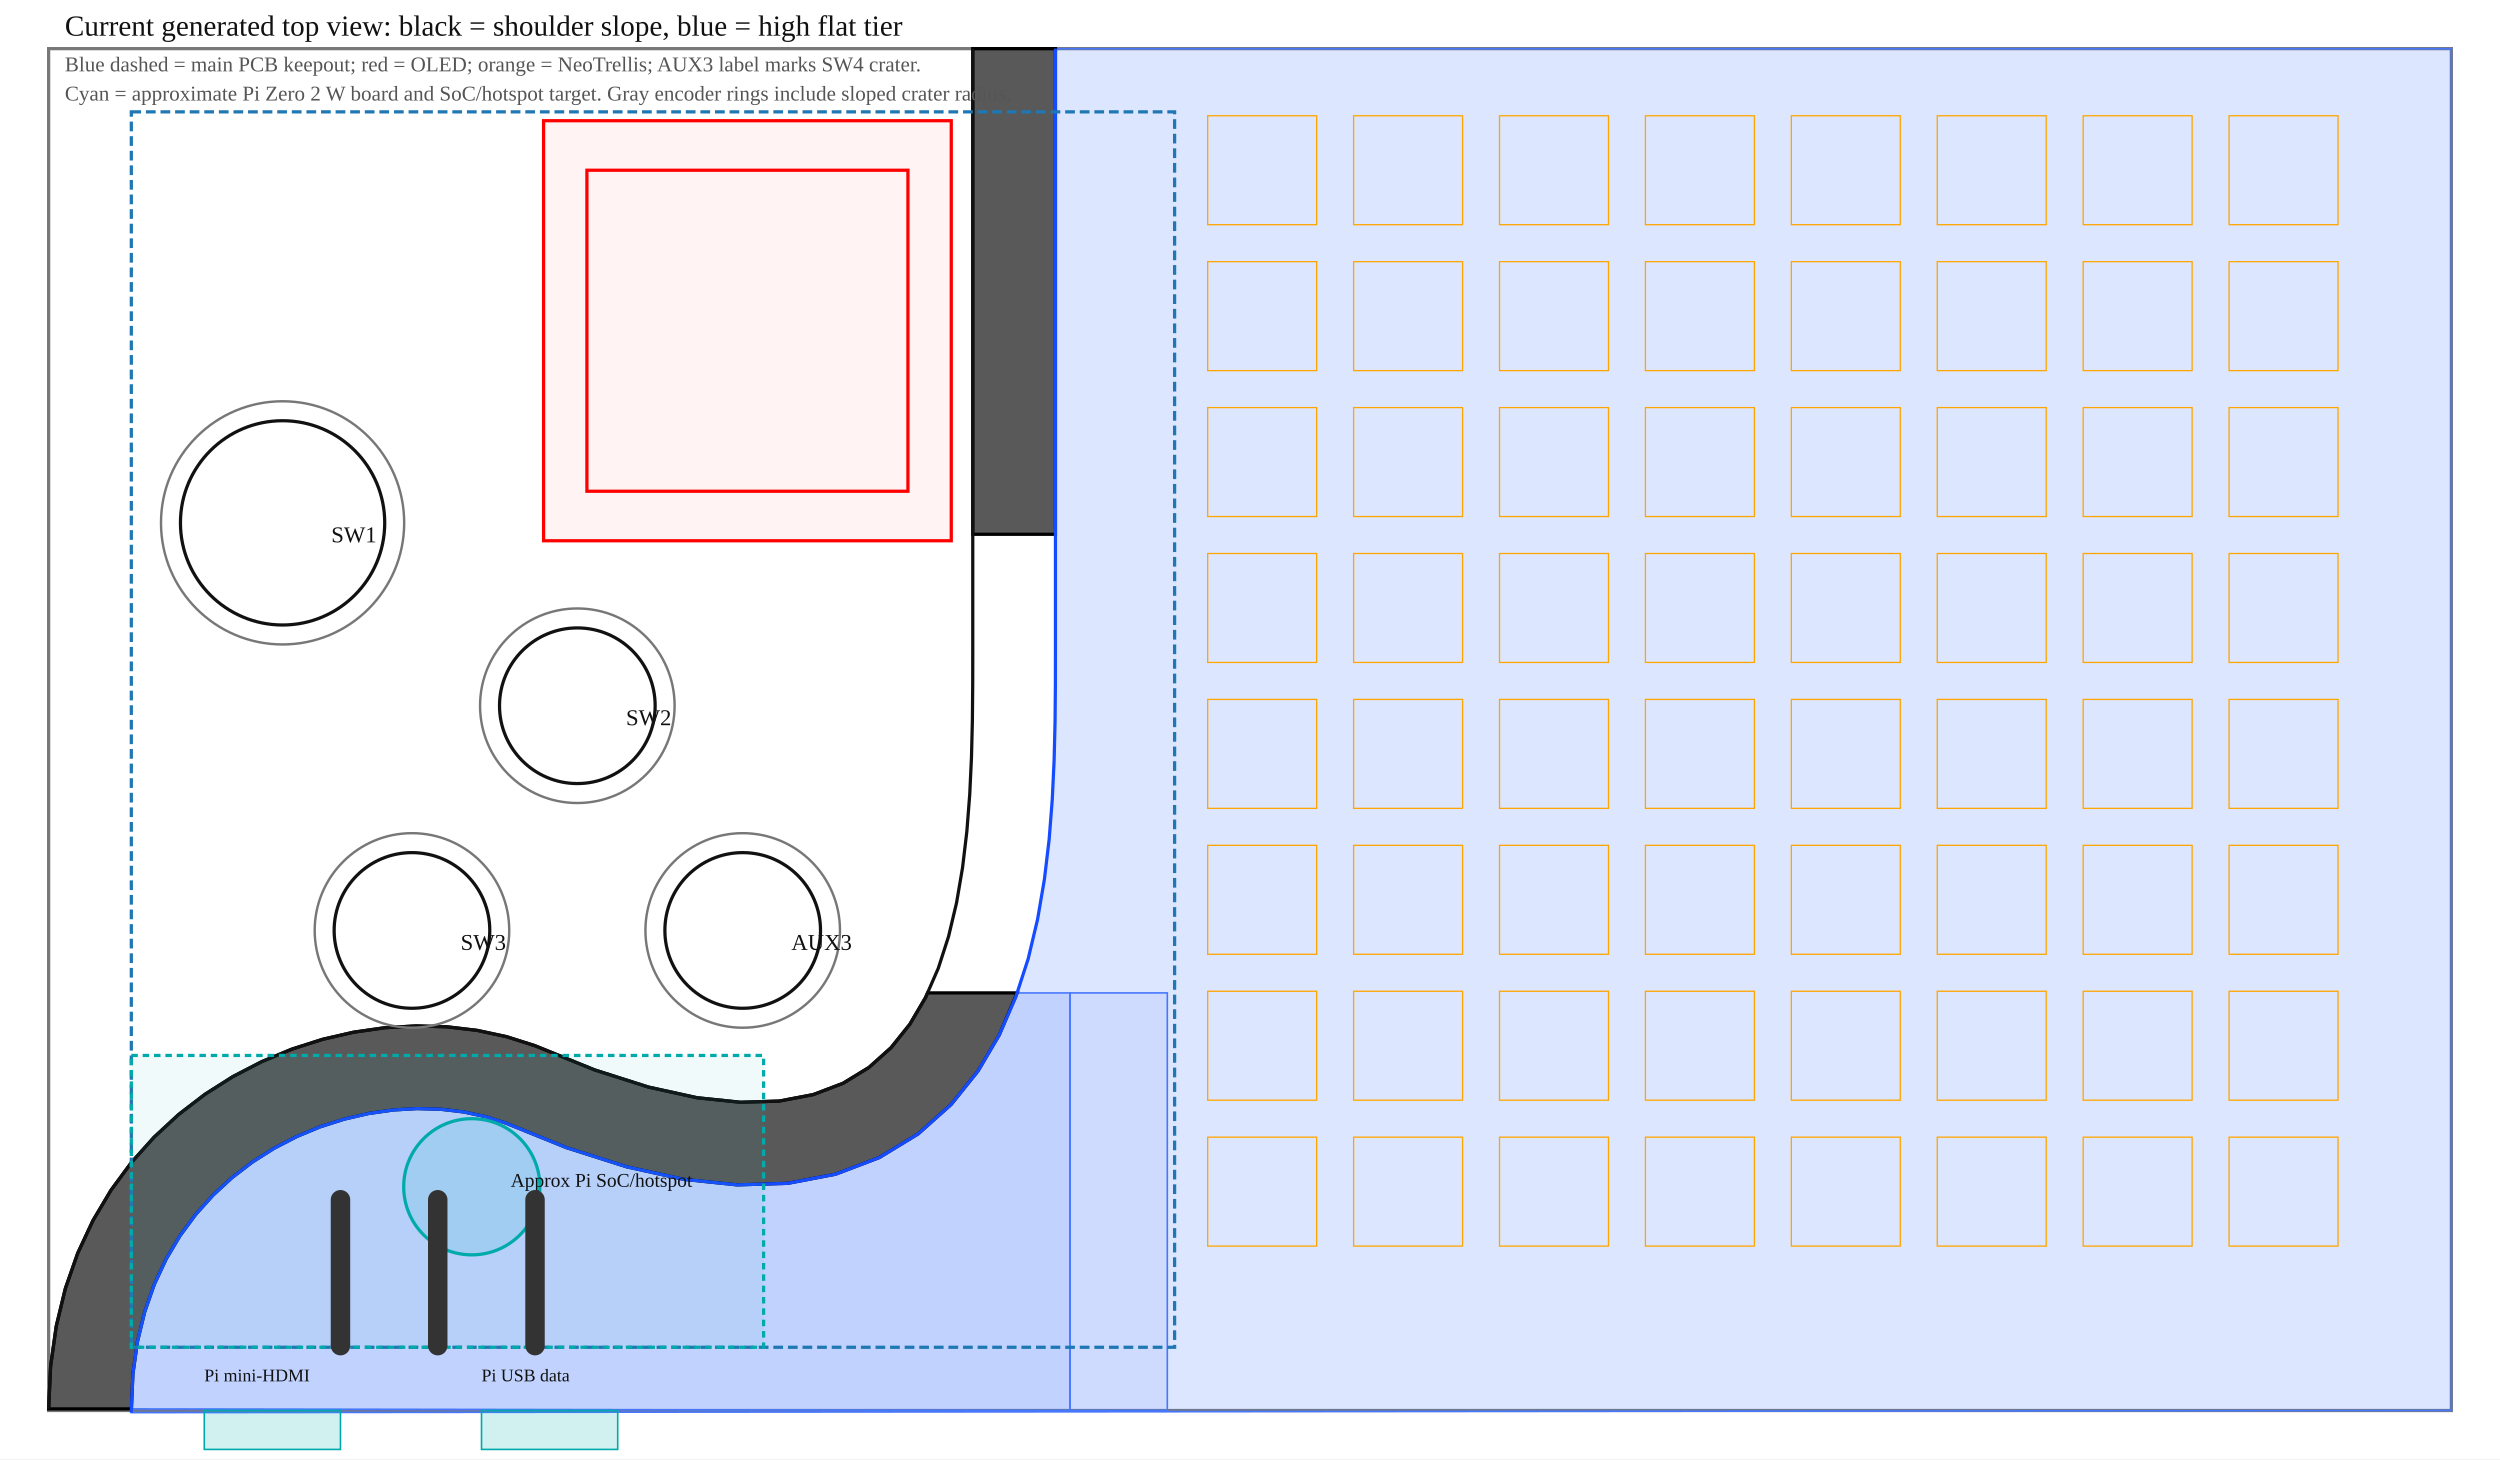
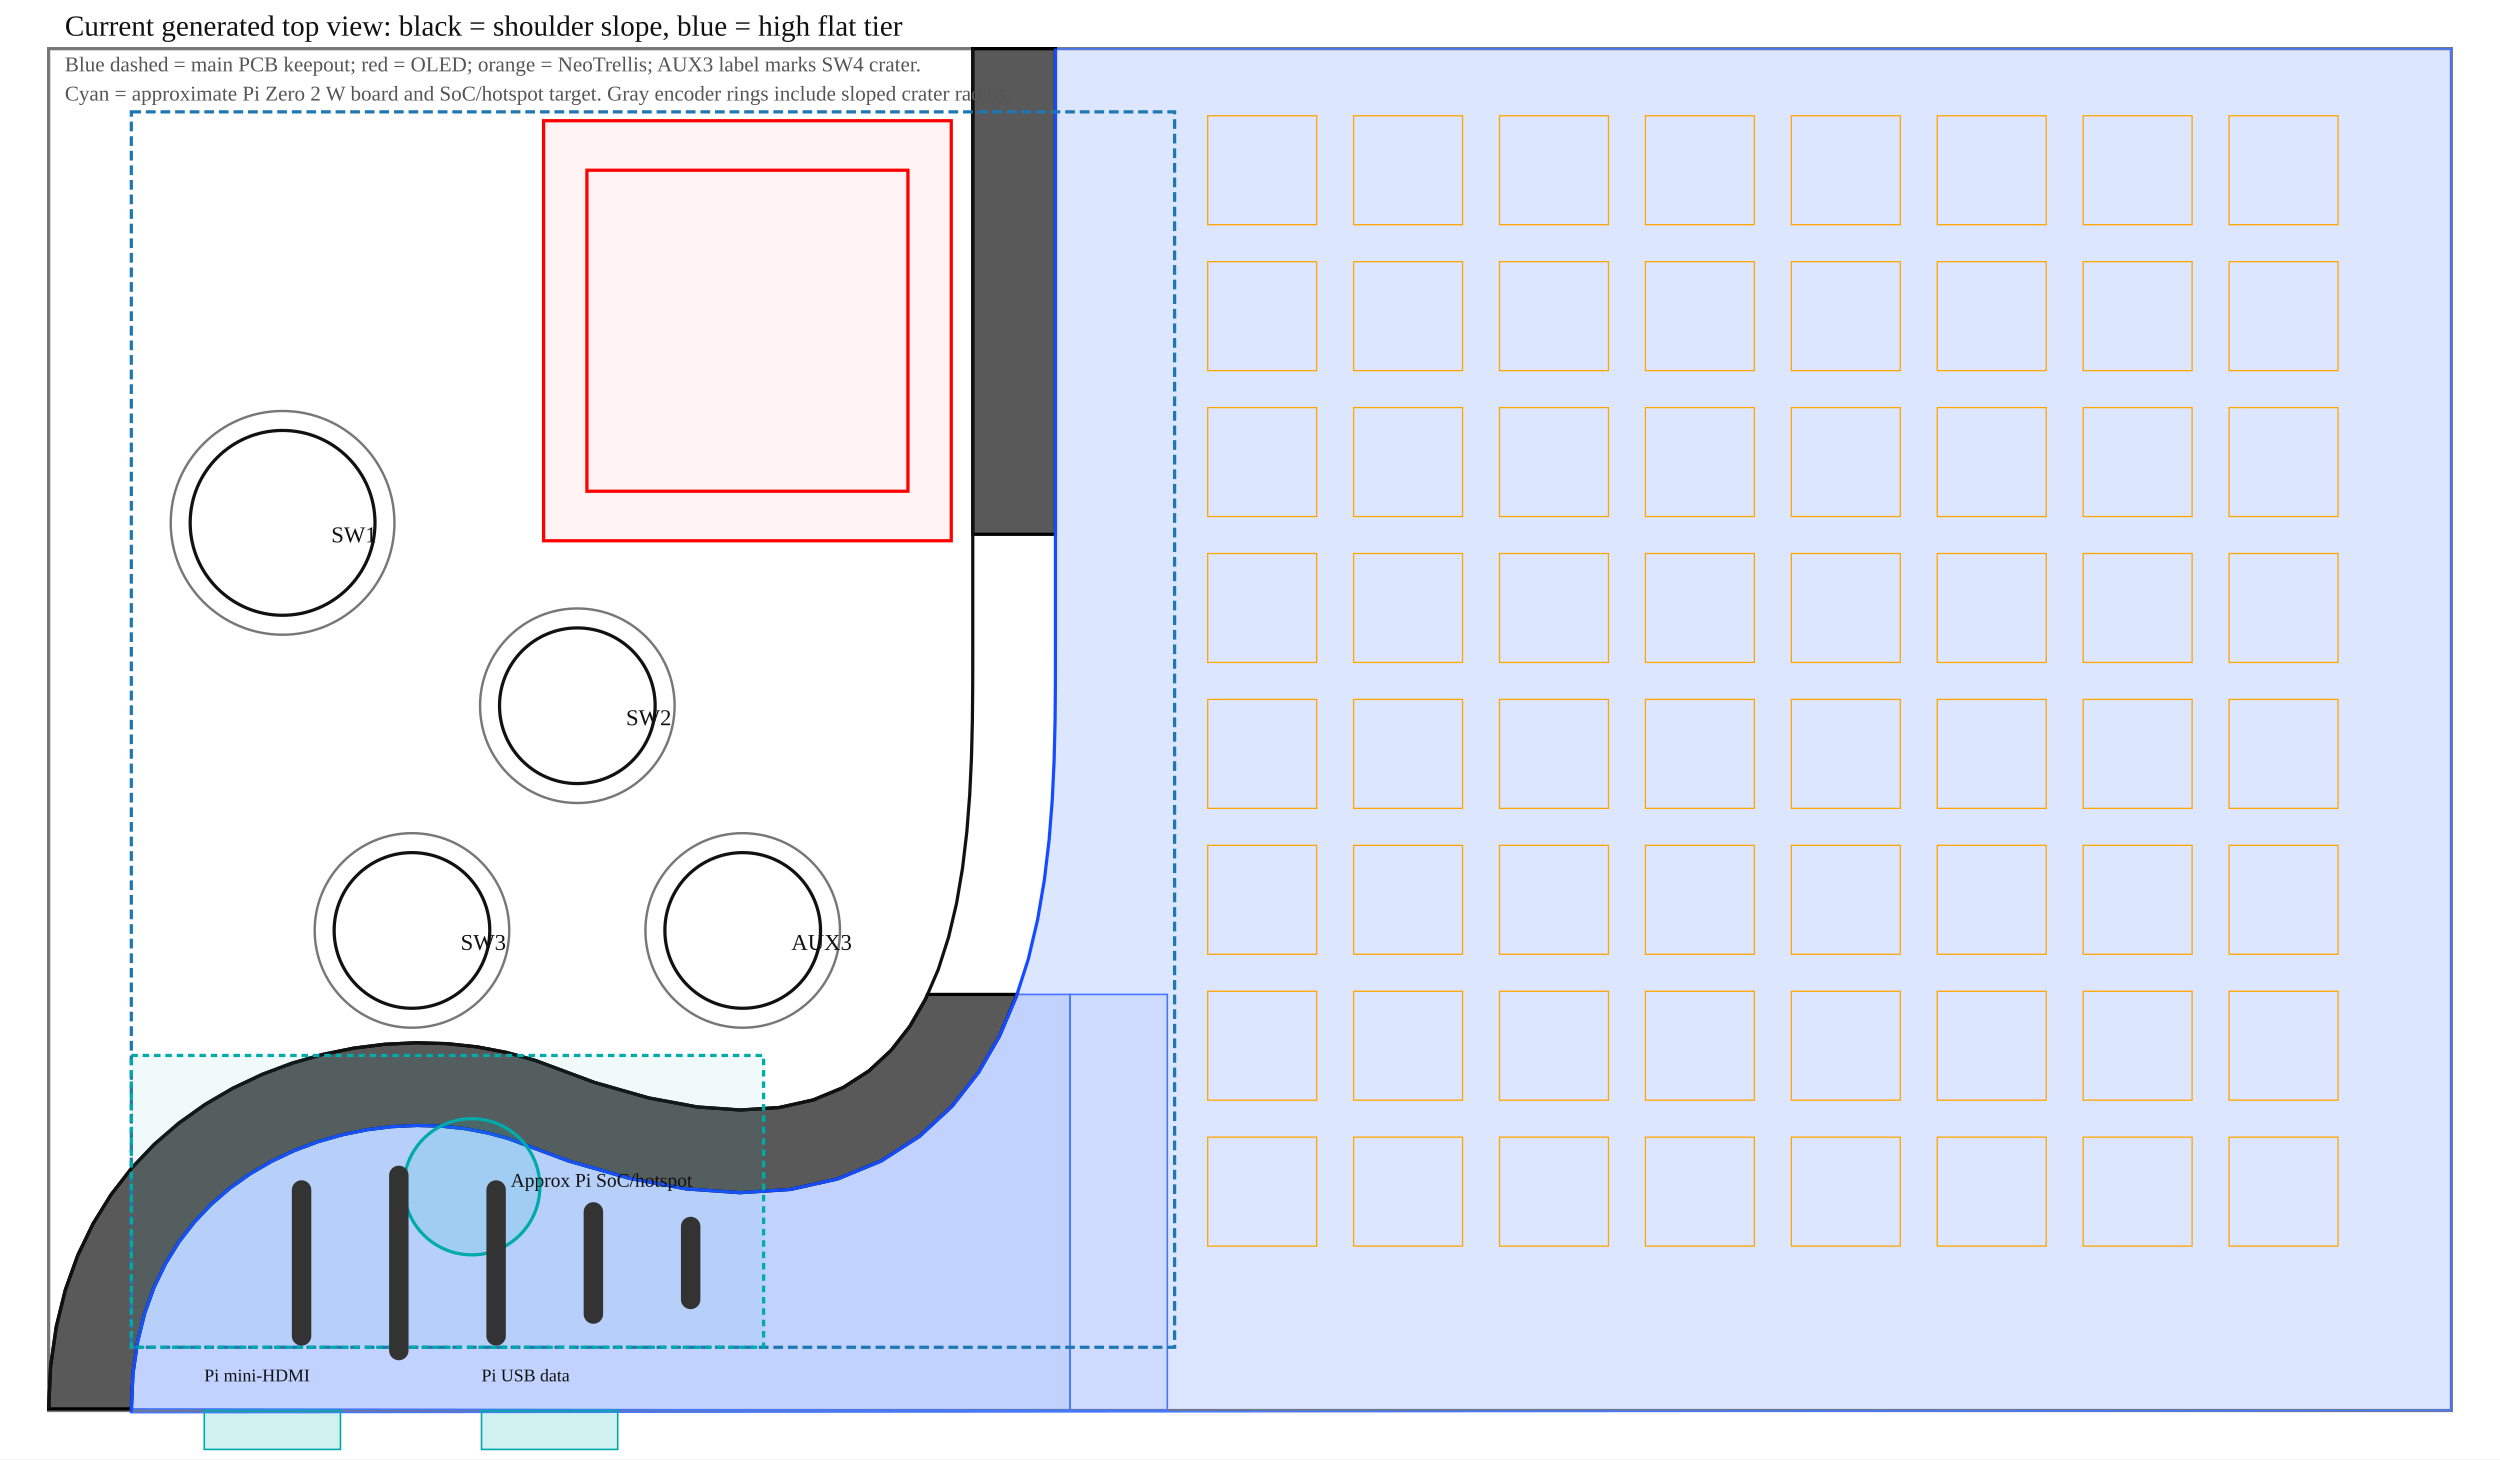
<svg xmlns="http://www.w3.org/2000/svg" width="1542" height="900" viewBox="0 0 1542 900">
  <rect width="100%" height="100%" fill="white" />
  <rect x="30.00" y="30.00" width="1482.00" height="840.00" fill="none" stroke="#777" stroke-width="2.0" />
-   <polygon points="1512.00,870.00 1512.00,30.00 720.00,30.00 651.00,30.00 651.00,47.62 651.00,65.24 651.00,82.86 651.00,100.48 651.00,118.10 651.00,135.71 651.00,153.33 651.00,170.95 651.00,188.57 651.00,206.19 651.00,223.81 651.00,241.43 651.00,259.05 651.00,276.67 651.00,294.29 651.00,311.90 651.00,329.52 651.00,347.14 651.00,364.76 651.00,382.38 651.00,400.04 650.97,422.10 650.76,445.13 650.18,468.92 649.03,493.21 647.11,517.78 644.18,542.44 639.98,567.01 634.20,591.32 626.46,615.19 616.31,638.41 603.22,660.62 586.66,681.24 566.33,699.37 542.34,713.99 515.30,724.27 485.93,729.86 454.69,730.83 421.67,727.40 386.65,719.73 349.30,707.83 311.99,692.72 299.40,688.72 285.97,685.85 271.89,684.19 257.33,683.77 242.44,684.64 227.41,686.80 212.39,690.26 197.55,694.99 183.07,701.00 169.08,708.24 155.73,716.70 143.14,726.34 131.42,737.14 120.68,749.10 111.00,762.24 102.47,776.57 95.18,792.17 89.25,809.12 84.79,827.50 81.98,847.41 80.95,871.33 1512.00,870.00" fill="rgba(70,120,255,0.18)" stroke="#4678ff" stroke-width="1" />
-   <polygon points="660.00,870.00 720.00,870.00 720.00,612.43 660.00,612.43" fill="rgba(70,120,255,0.10)" stroke="#4678ff" stroke-width="1" />
-   <polygon points="660.00,870.00 660.00,612.43 627.36,612.43 616.31,638.41 603.22,660.62 586.66,681.24 566.33,699.37 542.34,713.99 515.30,724.27 485.93,729.86 454.69,730.83 421.67,727.40 386.65,719.73 349.30,707.83 311.99,692.72 299.40,688.72 285.97,685.85 271.89,684.19 257.33,683.77 242.44,684.64 227.41,686.80 212.39,690.26 197.55,694.99 183.07,701.00 169.08,708.24 155.73,716.70 143.14,726.34 131.42,737.14 120.68,749.10 111.00,762.24 102.47,776.57 95.18,792.17 89.25,809.12 84.79,827.50 81.98,847.41 81.05,869.00" fill="rgba(70,120,255,0.18)" stroke="#4678ff" stroke-width="1" />
+   <polygon points="1512.00,870.00 1512.00,30.00 720.00,30.00 651.00,30.00 651.00,47.62 651.00,65.24 651.00,82.86 651.00,100.48 651.00,118.10 651.00,135.71 651.00,153.33 651.00,170.95 651.00,188.57 651.00,206.19 651.00,223.81 651.00,241.43 651.00,259.05 651.00,276.67 651.00,294.29 651.00,311.90 651.00,329.52 651.00,347.14 651.00,364.76 651.00,382.38 651.00,400.04 650.97,422.10 650.76,445.14 650.18,468.94 649.04,493.26 647.11,517.89 644.18,542.62 639.99,567.28 634.23,591.70 626.53,615.71 616.47,639.08 603.52,661.47 587.20,682.34 567.19,700.85 543.55,716.05 516.80,727.11 487.59,733.64 456.39,735.65 423.32,733.32 388.20,726.79 350.74,716.10 313.52,702.26 300.93,698.82 286.86,696.16 272.18,694.60 257.07,694.17 241.72,694.91 226.31,696.83 211.01,699.95 195.99,704.24 181.43,709.70 167.45,716.31 154.20,724.04 141.79,732.86 130.30,742.78 119.82,753.80 110.39,765.97 102.09,779.35 94.97,794.06 89.16,810.23 84.77,828.01 81.98,847.54 80.95,871.33 1512.00,870.00" fill="rgba(70,120,255,0.18)" stroke="#4678ff" stroke-width="1" />
+   <polygon points="660.00,870.00 720.00,870.00 720.00,613.36 660.00,613.36" fill="rgba(70,120,255,0.10)" stroke="#4678ff" stroke-width="1" />
+   <polygon points="660.00,870.00 660.00,613.36 627.29,613.36 616.47,639.08 603.52,661.47 587.20,682.34 567.19,700.85 543.55,716.05 516.80,727.11 487.59,733.64 456.39,735.65 423.32,733.32 388.20,726.79 350.74,716.10 313.52,702.26 300.93,698.82 286.86,696.16 272.18,694.60 257.07,694.17 241.72,694.91 226.31,696.83 211.01,699.95 195.99,704.24 181.43,709.70 167.45,716.31 154.20,724.04 141.79,732.86 130.30,742.78 119.82,753.80 110.39,765.97 102.09,779.35 94.97,794.06 89.16,810.23 84.77,828.01 81.98,847.54 81.05,869.00" fill="rgba(70,120,255,0.18)" stroke="#4678ff" stroke-width="1" />
  <polygon points="651.00,329.55 651.00,329.52 651.00,311.90 651.00,294.29 651.00,276.67 651.00,259.05 651.00,241.43 651.00,223.81 651.00,206.19 651.00,188.57 651.00,170.95 651.00,153.33 651.00,135.71 651.00,118.10 651.00,100.48 651.00,82.86 651.00,65.24 651.00,47.62 651.00,30.00 600.00,30.00 600.00,47.62 600.00,65.24 600.00,82.86 600.00,100.48 600.00,118.10 600.00,135.71 600.00,153.33 600.00,170.95 600.00,188.57 600.00,206.19 600.00,223.81 600.00,241.43 600.00,259.05 600.00,276.67 600.00,294.29 600.00,311.90 600.00,329.52 600.00,329.55" fill="rgba(0,0,0,0.65)" stroke="black" stroke-width="2" />
-   <polygon points="81.05,869.00 81.98,847.41 84.79,827.50 89.25,809.12 95.18,792.17 102.47,776.57 111.00,762.24 120.68,749.10 131.42,737.14 143.14,726.34 155.73,716.70 169.08,708.24 183.07,701.00 197.55,694.99 212.39,690.26 227.41,686.80 242.44,684.64 257.33,683.77 271.89,684.19 285.97,685.85 299.40,688.72 311.99,692.72 349.30,707.83 386.65,719.73 421.67,727.40 454.69,730.83 485.93,729.86 515.30,724.27 542.34,713.99 566.33,699.37 586.66,681.24 603.22,660.62 616.31,638.41 627.36,612.43 572.10,612.43 570.85,615.31 561.20,631.73 549.62,646.18 535.95,658.41 520.00,668.15 501.60,675.15 480.58,679.14 456.76,679.87 429.97,677.08 400.03,670.52 366.76,659.91 330.00,645.00 312.47,639.42 294.29,635.53 275.60,633.32 256.56,632.78 237.32,633.90 218.05,636.67 198.89,641.07 180.00,647.11 161.55,654.76 143.67,664.02 126.53,674.88 110.29,687.32 95.10,701.34 81.11,716.93 68.48,734.07 57.37,752.75 47.93,772.97 40.32,794.72 34.69,817.98 31.20,842.74 30.00,869.00" fill="rgba(0,0,0,0.65)" stroke="black" stroke-width="2" />
-   <polyline points="80.95,871.33 81.98,847.41 84.79,827.50 89.25,809.12 95.18,792.17 102.47,776.57 111.00,762.24 120.68,749.10 131.42,737.14 143.14,726.34 155.73,716.70 169.08,708.24 183.07,701.00 197.55,694.99 212.39,690.26 227.41,686.80 242.44,684.64 257.33,683.77 271.89,684.19 285.97,685.85 299.40,688.72 311.99,692.72 349.30,707.83 386.65,719.73 421.67,727.40 454.69,730.83 485.93,729.86 515.30,724.27 542.34,713.99 566.33,699.37 586.66,681.24 603.22,660.62 616.31,638.41 626.46,615.19 634.20,591.32 639.98,567.01 644.18,542.44 647.11,517.78 649.03,493.21 650.18,468.92 650.76,445.13 650.97,422.10 651.00,400.04 651.00,382.38 651.00,364.76 651.00,347.14 651.00,329.52 651.00,311.90 651.00,294.29 651.00,276.67 651.00,259.05 651.00,241.43 651.00,223.81 651.00,206.19 651.00,188.57 651.00,170.95 651.00,153.33 651.00,135.71 651.00,118.10 651.00,100.48 651.00,82.86 651.00,65.24 651.00,47.62 651.00,30.00" fill="none" stroke="#164cff" stroke-width="2" />
-   <polyline points="30.00,869.00 31.20,842.74 34.69,817.98 40.32,794.72 47.93,772.97 57.37,752.75 68.48,734.07 81.11,716.93 95.10,701.34 110.29,687.32 126.53,674.88 143.67,664.02 161.55,654.76 180.00,647.11 198.89,641.07 218.05,636.67 237.32,633.90 256.56,632.78 275.60,633.32 294.29,635.53 312.47,639.42 330.00,645.00 366.76,659.91 400.03,670.52 429.97,677.08 456.76,679.87 480.58,679.14 501.60,675.15 520.00,668.15 535.95,658.41 549.62,646.18 561.20,631.73 570.85,615.31 578.75,597.19 585.07,577.61 590.00,556.85 593.70,535.16 596.36,512.80 598.13,490.02 599.21,467.10 599.77,444.28 599.97,421.83 600.00,400.00 600.00,382.38 600.00,364.76 600.00,347.14 600.00,329.52 600.00,311.90 600.00,294.29 600.00,276.67 600.00,259.05 600.00,241.43 600.00,223.81 600.00,206.19 600.00,188.57 600.00,170.95 600.00,153.33 600.00,135.71 600.00,118.10 600.00,100.48 600.00,82.86 600.00,65.24 600.00,47.62 600.00,30.00" fill="none" stroke="#111" stroke-width="2" />
+   <polygon points="81.05,869.00 81.98,847.54 84.77,828.01 89.16,810.23 94.97,794.06 102.09,779.35 110.39,765.97 119.82,753.80 130.30,742.78 141.79,732.86 154.20,724.04 167.45,716.31 181.43,709.70 195.99,704.24 211.01,699.95 226.31,696.83 241.72,694.91 257.07,694.17 272.18,694.60 286.86,696.16 300.93,698.82 313.52,702.26 350.74,716.10 388.20,726.79 423.32,733.32 456.39,735.65 487.59,733.64 516.80,727.11 543.55,716.05 567.19,700.85 587.20,682.34 603.52,661.47 616.47,639.08 627.29,613.36 572.10,613.36 570.85,616.28 561.20,633.02 549.62,647.86 535.95,660.54 520.00,670.81 501.60,678.43 480.58,683.12 456.76,684.65 429.97,682.75 400.03,677.18 366.76,667.68 330.00,654.00 312.47,649.14 294.29,645.70 275.60,643.71 256.56,643.17 237.32,644.10 218.05,646.51 198.89,650.41 180.00,655.81 161.55,662.74 143.67,671.19 126.53,681.19 110.29,692.75 95.10,705.88 81.11,720.59 68.48,736.90 57.37,754.82 47.93,774.36 40.32,795.53 34.69,818.36 31.20,842.84 30.00,869.00" fill="rgba(0,0,0,0.65)" stroke="black" stroke-width="2" />
+   <polyline points="80.95,871.33 81.98,847.54 84.77,828.01 89.16,810.23 94.97,794.06 102.09,779.35 110.39,765.97 119.82,753.80 130.30,742.78 141.79,732.86 154.20,724.04 167.45,716.31 181.43,709.70 195.99,704.24 211.01,699.95 226.31,696.83 241.72,694.91 257.07,694.17 272.18,694.60 286.86,696.16 300.93,698.82 313.52,702.26 350.74,716.10 388.20,726.79 423.32,733.32 456.39,735.65 487.59,733.64 516.80,727.11 543.55,716.05 567.19,700.85 587.20,682.34 603.52,661.47 616.47,639.08 626.53,615.71 634.23,591.70 639.99,567.28 644.18,542.62 647.11,517.89 649.04,493.26 650.18,468.94 650.76,445.14 650.97,422.10 651.00,400.04 651.00,382.38 651.00,364.76 651.00,347.14 651.00,329.52 651.00,311.90 651.00,294.29 651.00,276.67 651.00,259.05 651.00,241.43 651.00,223.81 651.00,206.19 651.00,188.57 651.00,170.95 651.00,153.33 651.00,135.71 651.00,118.10 651.00,100.48 651.00,82.86 651.00,65.24 651.00,47.62 651.00,30.00" fill="none" stroke="#164cff" stroke-width="2" />
+   <polyline points="30.00,869.00 31.20,842.84 34.69,818.36 40.32,795.53 47.93,774.36 57.37,754.82 68.48,736.90 81.11,720.59 95.10,705.88 110.29,692.75 126.53,681.19 143.67,671.19 161.55,662.74 180.00,655.81 198.89,650.41 218.05,646.51 237.32,644.10 256.56,643.17 275.60,643.71 294.29,645.70 312.47,649.14 330.00,654.00 366.76,667.68 400.03,677.18 429.97,682.75 456.76,684.65 480.58,683.12 501.60,678.43 520.00,670.81 535.95,660.54 549.62,647.86 561.20,633.02 570.85,616.28 578.75,597.90 585.07,578.11 590.00,557.19 593.70,535.37 596.36,512.92 598.13,490.09 599.21,467.13 599.77,444.29 599.97,421.83 600.00,400.00 600.00,382.38 600.00,364.76 600.00,347.14 600.00,329.52 600.00,311.90 600.00,294.29 600.00,276.67 600.00,259.05 600.00,241.43 600.00,223.81 600.00,206.19 600.00,188.57 600.00,170.95 600.00,153.33 600.00,135.71 600.00,118.10 600.00,100.48 600.00,82.86 600.00,65.24 600.00,47.62 600.00,30.00" fill="none" stroke="#111" stroke-width="2" />
  <rect x="81.00" y="69.00" width="643.50" height="762.00" fill="none" stroke="#1f77b4" stroke-width="2.0" stroke-dasharray="6 3" />
  <rect x="81.00" y="651.00" width="390.00" height="180.00" fill="rgba(0,180,180,0.06)" stroke="#0aa" stroke-width="2.0" stroke-dasharray="4 3" />
  <circle cx="291.00" cy="732.00" r="42.00" fill="rgba(0,180,180,0.12)" stroke="#0aa" stroke-width="2.0" />
  <text x="315.00" y="732.00" font-size="12" fill="#111">Approx Pi SoC/hotspot</text>
-   <line x1="210.00" y1="830.00" x2="210.00" y2="740.00" stroke="#333" stroke-width="12" stroke-linecap="round" />
-   <line x1="270.00" y1="830.00" x2="270.00" y2="740.00" stroke="#333" stroke-width="12" stroke-linecap="round" />
-   <line x1="330.00" y1="830.00" x2="330.00" y2="740.00" stroke="#333" stroke-width="12" stroke-linecap="round" />
+   <line x1="186.00" y1="824.00" x2="186.00" y2="734.00" stroke="#333" stroke-width="12" stroke-linecap="round" />
+   <line x1="246.00" y1="833.00" x2="246.00" y2="725.00" stroke="#333" stroke-width="12" stroke-linecap="round" />
+   <line x1="306.00" y1="824.00" x2="306.00" y2="734.00" stroke="#333" stroke-width="12" stroke-linecap="round" />
+   <line x1="366.00" y1="810.50" x2="366.00" y2="747.50" stroke="#333" stroke-width="12" stroke-linecap="round" />
+   <line x1="426.00" y1="801.50" x2="426.00" y2="756.50" stroke="#333" stroke-width="12" stroke-linecap="round" />
  <rect x="126.00" y="870.00" width="84.00" height="24.00" fill="rgba(0,180,180,0.18)" stroke="#0aa" stroke-width="1.0" />
  <text x="126.00" y="852.00" font-size="11" fill="#111">Pi mini-HDMI</text>
  <rect x="297.00" y="870.00" width="84.00" height="24.00" fill="rgba(0,180,180,0.18)" stroke="#0aa" stroke-width="1.0" />
  <text x="297.00" y="852.00" font-size="11" fill="#111">Pi USB data</text>
  <rect x="335.28" y="74.46" width="251.46" height="259.08" fill="rgba(255,0,0,0.05)" stroke="red" stroke-width="2.0" />
  <rect x="362.01" y="105.00" width="198.00" height="198.00" fill="none" stroke="red" stroke-width="2.0" />
-   <circle cx="174.30" cy="322.50" r="75.00" fill="none" stroke="#777" stroke-width="1.5" />
-   <circle cx="174.30" cy="322.50" r="63.00" fill="none" stroke="#111" stroke-width="2.0" />
+   <circle cx="174.30" cy="322.50" r="69.00" fill="none" stroke="#777" stroke-width="1.5" />
+   <circle cx="174.30" cy="322.50" r="57.00" fill="none" stroke="#111" stroke-width="2.0" />
  <text x="204.30" y="334.50" font-size="14" fill="#111">SW1</text>
  <circle cx="356.10" cy="435.30" r="60.00" fill="none" stroke="#777" stroke-width="1.5" />
  <circle cx="356.10" cy="435.30" r="48.00" fill="none" stroke="#111" stroke-width="2.0" />
  <text x="386.10" y="447.30" font-size="14" fill="#111">SW2</text>
  <circle cx="254.10" cy="573.90" r="60.00" fill="none" stroke="#777" stroke-width="1.5" />
  <circle cx="254.10" cy="573.90" r="48.00" fill="none" stroke="#111" stroke-width="2.0" />
  <text x="284.10" y="585.90" font-size="14" fill="#111">SW3</text>
  <circle cx="458.10" cy="573.90" r="60.00" fill="none" stroke="#777" stroke-width="1.5" />
  <circle cx="458.10" cy="573.90" r="48.00" fill="none" stroke="#111" stroke-width="2.0" />
  <text x="488.10" y="585.90" font-size="14" fill="#111">AUX3</text>
  <rect x="744.90" y="701.40" width="67.20" height="67.20" fill="none" stroke="orange" stroke-width="0.8" />
  <rect x="834.90" y="701.40" width="67.20" height="67.20" fill="none" stroke="orange" stroke-width="0.8" />
  <rect x="924.90" y="701.40" width="67.20" height="67.20" fill="none" stroke="orange" stroke-width="0.8" />
  <rect x="1014.90" y="701.40" width="67.20" height="67.20" fill="none" stroke="orange" stroke-width="0.8" />
  <rect x="1104.90" y="701.40" width="67.20" height="67.20" fill="none" stroke="orange" stroke-width="0.8" />
  <rect x="1194.90" y="701.40" width="67.20" height="67.20" fill="none" stroke="orange" stroke-width="0.8" />
  <rect x="1284.90" y="701.40" width="67.20" height="67.20" fill="none" stroke="orange" stroke-width="0.8" />
  <rect x="1374.90" y="701.40" width="67.20" height="67.20" fill="none" stroke="orange" stroke-width="0.8" />
  <rect x="744.90" y="611.40" width="67.20" height="67.20" fill="none" stroke="orange" stroke-width="0.8" />
  <rect x="834.90" y="611.40" width="67.20" height="67.20" fill="none" stroke="orange" stroke-width="0.8" />
  <rect x="924.90" y="611.40" width="67.20" height="67.20" fill="none" stroke="orange" stroke-width="0.8" />
  <rect x="1014.90" y="611.40" width="67.20" height="67.20" fill="none" stroke="orange" stroke-width="0.8" />
  <rect x="1104.90" y="611.40" width="67.20" height="67.20" fill="none" stroke="orange" stroke-width="0.8" />
  <rect x="1194.90" y="611.40" width="67.20" height="67.20" fill="none" stroke="orange" stroke-width="0.8" />
  <rect x="1284.90" y="611.40" width="67.20" height="67.20" fill="none" stroke="orange" stroke-width="0.8" />
  <rect x="1374.90" y="611.40" width="67.20" height="67.20" fill="none" stroke="orange" stroke-width="0.8" />
  <rect x="744.90" y="521.40" width="67.20" height="67.20" fill="none" stroke="orange" stroke-width="0.8" />
  <rect x="834.90" y="521.40" width="67.20" height="67.20" fill="none" stroke="orange" stroke-width="0.8" />
  <rect x="924.90" y="521.40" width="67.20" height="67.20" fill="none" stroke="orange" stroke-width="0.8" />
  <rect x="1014.90" y="521.40" width="67.20" height="67.20" fill="none" stroke="orange" stroke-width="0.8" />
  <rect x="1104.90" y="521.40" width="67.20" height="67.20" fill="none" stroke="orange" stroke-width="0.8" />
  <rect x="1194.90" y="521.40" width="67.20" height="67.20" fill="none" stroke="orange" stroke-width="0.8" />
  <rect x="1284.90" y="521.40" width="67.20" height="67.20" fill="none" stroke="orange" stroke-width="0.8" />
  <rect x="1374.90" y="521.40" width="67.20" height="67.20" fill="none" stroke="orange" stroke-width="0.8" />
  <rect x="744.90" y="431.40" width="67.20" height="67.20" fill="none" stroke="orange" stroke-width="0.8" />
  <rect x="834.90" y="431.40" width="67.20" height="67.20" fill="none" stroke="orange" stroke-width="0.8" />
  <rect x="924.90" y="431.40" width="67.20" height="67.20" fill="none" stroke="orange" stroke-width="0.8" />
  <rect x="1014.90" y="431.40" width="67.20" height="67.20" fill="none" stroke="orange" stroke-width="0.8" />
  <rect x="1104.90" y="431.40" width="67.20" height="67.20" fill="none" stroke="orange" stroke-width="0.8" />
  <rect x="1194.90" y="431.40" width="67.20" height="67.20" fill="none" stroke="orange" stroke-width="0.8" />
  <rect x="1284.90" y="431.40" width="67.20" height="67.20" fill="none" stroke="orange" stroke-width="0.8" />
  <rect x="1374.90" y="431.40" width="67.20" height="67.20" fill="none" stroke="orange" stroke-width="0.8" />
  <rect x="744.90" y="341.40" width="67.20" height="67.20" fill="none" stroke="orange" stroke-width="0.8" />
  <rect x="834.90" y="341.40" width="67.20" height="67.20" fill="none" stroke="orange" stroke-width="0.8" />
  <rect x="924.90" y="341.40" width="67.20" height="67.20" fill="none" stroke="orange" stroke-width="0.8" />
  <rect x="1014.90" y="341.40" width="67.20" height="67.20" fill="none" stroke="orange" stroke-width="0.8" />
  <rect x="1104.90" y="341.40" width="67.20" height="67.20" fill="none" stroke="orange" stroke-width="0.8" />
  <rect x="1194.90" y="341.40" width="67.20" height="67.20" fill="none" stroke="orange" stroke-width="0.8" />
  <rect x="1284.90" y="341.40" width="67.20" height="67.20" fill="none" stroke="orange" stroke-width="0.8" />
  <rect x="1374.90" y="341.40" width="67.20" height="67.20" fill="none" stroke="orange" stroke-width="0.8" />
  <rect x="744.90" y="251.40" width="67.20" height="67.20" fill="none" stroke="orange" stroke-width="0.8" />
  <rect x="834.90" y="251.40" width="67.20" height="67.20" fill="none" stroke="orange" stroke-width="0.8" />
  <rect x="924.90" y="251.40" width="67.20" height="67.20" fill="none" stroke="orange" stroke-width="0.8" />
  <rect x="1014.90" y="251.40" width="67.20" height="67.20" fill="none" stroke="orange" stroke-width="0.8" />
  <rect x="1104.90" y="251.40" width="67.20" height="67.20" fill="none" stroke="orange" stroke-width="0.8" />
  <rect x="1194.90" y="251.40" width="67.20" height="67.20" fill="none" stroke="orange" stroke-width="0.8" />
  <rect x="1284.90" y="251.40" width="67.20" height="67.20" fill="none" stroke="orange" stroke-width="0.8" />
  <rect x="1374.90" y="251.40" width="67.20" height="67.20" fill="none" stroke="orange" stroke-width="0.8" />
  <rect x="744.90" y="161.40" width="67.20" height="67.20" fill="none" stroke="orange" stroke-width="0.8" />
  <rect x="834.90" y="161.40" width="67.20" height="67.20" fill="none" stroke="orange" stroke-width="0.8" />
  <rect x="924.90" y="161.40" width="67.20" height="67.20" fill="none" stroke="orange" stroke-width="0.8" />
  <rect x="1014.90" y="161.40" width="67.20" height="67.20" fill="none" stroke="orange" stroke-width="0.8" />
  <rect x="1104.90" y="161.40" width="67.20" height="67.20" fill="none" stroke="orange" stroke-width="0.8" />
  <rect x="1194.90" y="161.40" width="67.20" height="67.20" fill="none" stroke="orange" stroke-width="0.8" />
  <rect x="1284.90" y="161.40" width="67.20" height="67.20" fill="none" stroke="orange" stroke-width="0.8" />
  <rect x="1374.90" y="161.40" width="67.20" height="67.20" fill="none" stroke="orange" stroke-width="0.8" />
  <rect x="744.90" y="71.40" width="67.20" height="67.20" fill="none" stroke="orange" stroke-width="0.8" />
  <rect x="834.90" y="71.40" width="67.20" height="67.20" fill="none" stroke="orange" stroke-width="0.8" />
  <rect x="924.90" y="71.40" width="67.20" height="67.20" fill="none" stroke="orange" stroke-width="0.8" />
  <rect x="1014.90" y="71.40" width="67.20" height="67.20" fill="none" stroke="orange" stroke-width="0.8" />
  <rect x="1104.90" y="71.40" width="67.20" height="67.20" fill="none" stroke="orange" stroke-width="0.8" />
  <rect x="1194.90" y="71.40" width="67.20" height="67.20" fill="none" stroke="orange" stroke-width="0.8" />
  <rect x="1284.90" y="71.40" width="67.20" height="67.20" fill="none" stroke="orange" stroke-width="0.8" />
  <rect x="1374.90" y="71.40" width="67.20" height="67.20" fill="none" stroke="orange" stroke-width="0.8" />
  <text x="40" y="22" font-size="18" fill="#111">Current generated top view: black = shoulder slope, blue = high flat tier</text>
  <text x="40" y="44" font-size="13" fill="#555">Blue dashed = main PCB keepout; red = OLED; orange = NeoTrellis; AUX3 label marks SW4 crater.</text>
  <text x="40" y="62" font-size="13" fill="#555">Cyan = approximate Pi Zero 2 W board and SoC/hotspot target. Gray encoder rings include sloped crater radius.</text>
</svg>
